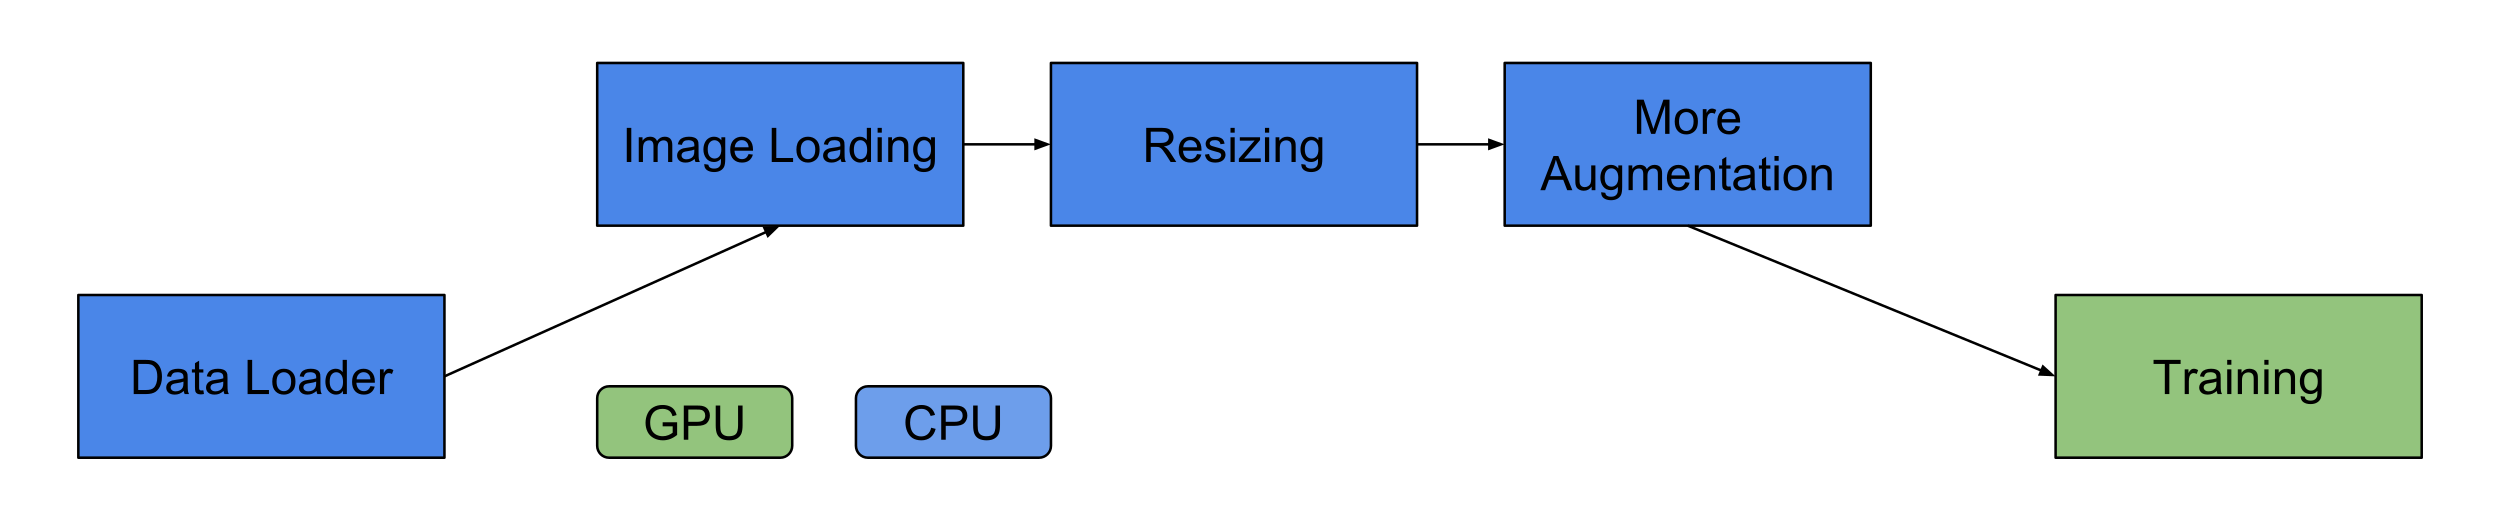
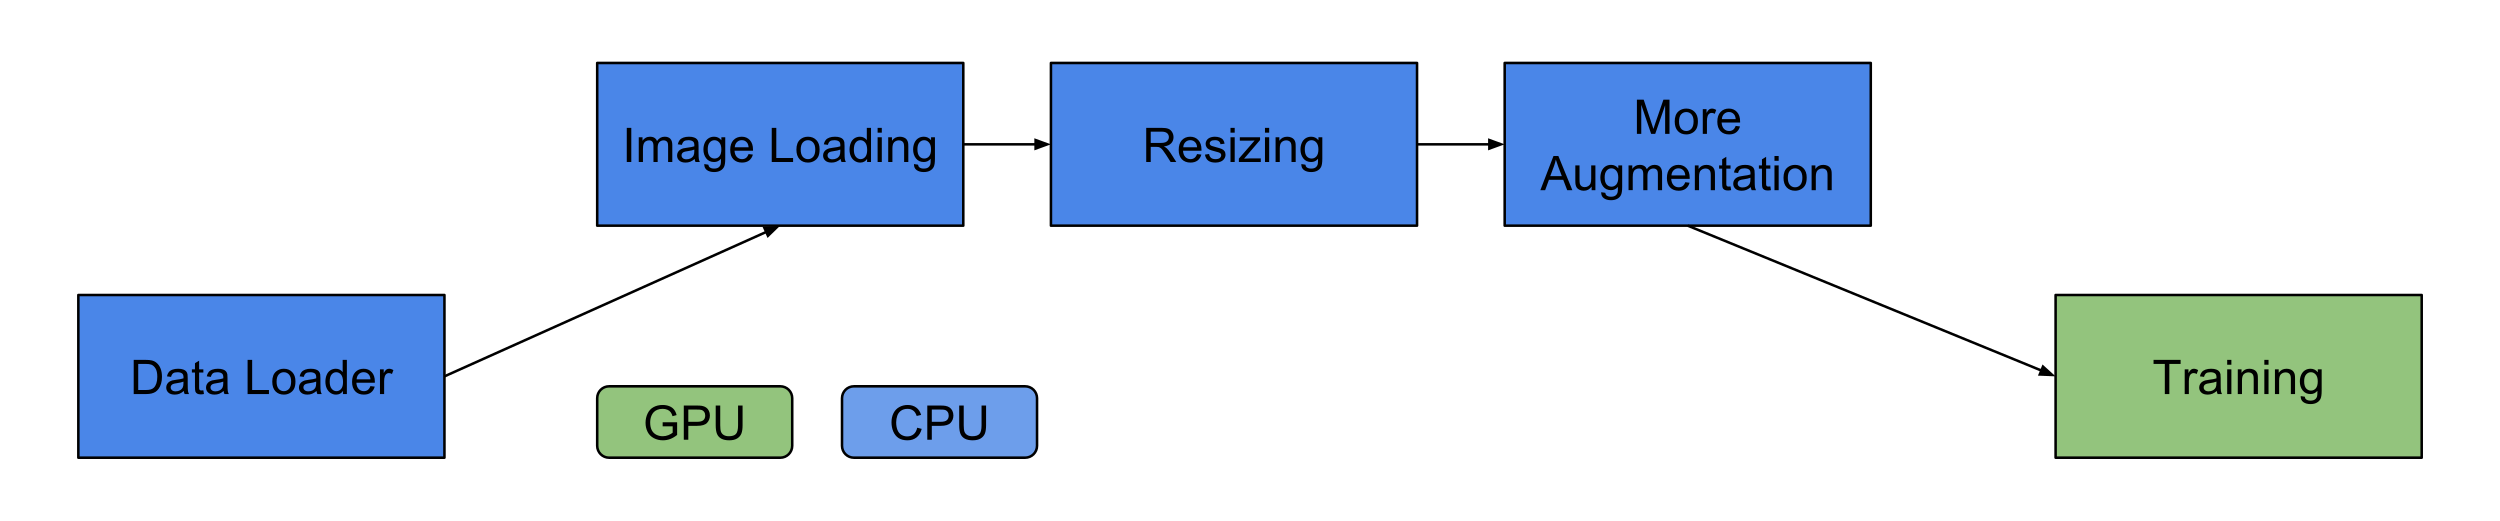
<svg xmlns="http://www.w3.org/2000/svg" version="1.1" viewBox="0.0 0.0 977.105 203.499" fill="none" stroke="none" stroke-linecap="square" stroke-miterlimit="10">
  <clipPath id="p.0">
    <path d="m0 0l977.105 0l0 203.499l-977.105 0l0 -203.499z" clip-rule="nonzero" />
  </clipPath>
  <g clip-path="url(#p.0)">
    <path fill="#000000" fill-opacity="0.0" d="m0 0l977.105 0l0 203.499l-977.105 0z" fill-rule="evenodd" />
    <path fill="#4a86e8" d="m30.619 115.298l143.087 0l0 63.591l-143.087 0z" fill-rule="evenodd" />
    <path stroke="#000000" stroke-width="1.0" stroke-linejoin="round" stroke-linecap="butt" d="m30.619 115.298l143.087 0l0 63.591l-143.087 0z" fill-rule="evenodd" />
    <path fill="#000000" d="m52.259 154.013l0 -13.359l4.609 0q1.547 0 2.375 0.203q1.141 0.25 1.953 0.953q1.062 0.891 1.578 2.281q0.531 1.391 0.531 3.172q0 1.516 -0.359 2.703q-0.359 1.172 -0.922 1.938q-0.547 0.766 -1.203 1.219q-0.656 0.438 -1.594 0.672q-0.938 0.219 -2.141 0.219l-4.828 0zm1.766 -1.578l2.859 0q1.312 0 2.062 -0.234q0.75 -0.25 1.203 -0.703q0.625 -0.625 0.969 -1.688q0.359 -1.062 0.359 -2.578q0 -2.094 -0.688 -3.219q-0.688 -1.125 -1.672 -1.5q-0.703 -0.281 -2.281 -0.281l-2.812 0l0 10.203zm17.817 0.391q-0.922 0.766 -1.766 1.094q-0.828 0.312 -1.797 0.312q-1.594 0 -2.453 -0.781q-0.859 -0.781 -0.859 -1.984q0 -0.719 0.328 -1.297q0.328 -0.594 0.844 -0.938q0.531 -0.359 1.188 -0.547q0.469 -0.125 1.453 -0.25q1.984 -0.234 2.922 -0.562q0.016 -0.344 0.016 -0.422q0 -1.0 -0.469 -1.422q-0.625 -0.547 -1.875 -0.547q-1.156 0 -1.703 0.406q-0.547 0.406 -0.812 1.422l-1.609 -0.219q0.219 -1.016 0.719 -1.641q0.5 -0.641 1.453 -0.984q0.953 -0.344 2.188 -0.344q1.25 0 2.016 0.297q0.781 0.281 1.141 0.734q0.375 0.438 0.516 1.109q0.078 0.422 0.078 1.516l0 2.188q0 2.281 0.109 2.891q0.109 0.594 0.406 1.156l-1.703 0q-0.266 -0.516 -0.328 -1.188zm-0.141 -3.672q-0.891 0.375 -2.672 0.625q-1.016 0.141 -1.438 0.328q-0.422 0.188 -0.656 0.531q-0.219 0.344 -0.219 0.781q0 0.656 0.5 1.094q0.5 0.438 1.453 0.438q0.938 0 1.672 -0.406q0.75 -0.422 1.094 -1.141q0.266 -0.562 0.266 -1.641l0 -0.609zm7.782 3.391l0.234 1.453q-0.688 0.141 -1.234 0.141q-0.891 0 -1.391 -0.281q-0.484 -0.281 -0.688 -0.734q-0.203 -0.469 -0.203 -1.938l0 -5.578l-1.203 0l0 -1.266l1.203 0l0 -2.391l1.625 -0.984l0 3.375l1.656 0l0 1.266l-1.656 0l0 5.672q0 0.688 0.078 0.891q0.094 0.203 0.281 0.328q0.203 0.109 0.578 0.109q0.266 0 0.719 -0.062zm7.918 0.281q-0.922 0.766 -1.766 1.094q-0.828 0.312 -1.797 0.312q-1.594 0 -2.453 -0.781q-0.859 -0.781 -0.859 -1.984q0 -0.719 0.328 -1.297q0.328 -0.594 0.844 -0.938q0.531 -0.359 1.188 -0.547q0.469 -0.125 1.453 -0.25q1.984 -0.234 2.922 -0.562q0.016 -0.344 0.016 -0.422q0 -1.0 -0.469 -1.422q-0.625 -0.547 -1.875 -0.547q-1.156 0 -1.703 0.406q-0.547 0.406 -0.812 1.422l-1.609 -0.219q0.219 -1.016 0.719 -1.641q0.5 -0.641 1.453 -0.984q0.953 -0.344 2.188 -0.344q1.25 0 2.016 0.297q0.781 0.281 1.141 0.734q0.375 0.438 0.516 1.109q0.078 0.422 0.078 1.516l0 2.188q0 2.281 0.109 2.891q0.109 0.594 0.406 1.156l-1.703 0q-0.266 -0.516 -0.328 -1.188zm-0.141 -3.672q-0.891 0.375 -2.672 0.625q-1.016 0.141 -1.438 0.328q-0.422 0.188 -0.656 0.531q-0.219 0.344 -0.219 0.781q0 0.656 0.5 1.094q0.5 0.438 1.453 0.438q0.938 0 1.672 -0.406q0.75 -0.422 1.094 -1.141q0.266 -0.562 0.266 -1.641l0 -0.609zm9.512 4.859l0 -13.359l1.781 0l0 11.781l6.562 0l0 1.578l-8.344 0zm9.641 -4.844q0 -2.688 1.484 -3.969q1.25 -1.078 3.047 -1.078q2.0 0 3.266 1.312q1.266 1.297 1.266 3.609q0 1.859 -0.562 2.938q-0.562 1.062 -1.641 1.656q-1.062 0.594 -2.328 0.594q-2.031 0 -3.281 -1.297q-1.25 -1.312 -1.25 -3.766zm1.688 0q0 1.859 0.797 2.797q0.812 0.922 2.047 0.922q1.219 0 2.031 -0.922q0.812 -0.938 0.812 -2.844q0 -1.797 -0.812 -2.719q-0.812 -0.922 -2.031 -0.922q-1.234 0 -2.047 0.922q-0.797 0.906 -0.797 2.766zm15.61 3.656q-0.922 0.766 -1.766 1.094q-0.828 0.312 -1.797 0.312q-1.594 0 -2.453 -0.781q-0.859 -0.781 -0.859 -1.984q0 -0.719 0.328 -1.297q0.328 -0.594 0.844 -0.938q0.531 -0.359 1.188 -0.547q0.469 -0.125 1.453 -0.25q1.984 -0.234 2.922 -0.562q0.016 -0.344 0.016 -0.422q0 -1.0 -0.469 -1.422q-0.625 -0.547 -1.875 -0.547q-1.156 0 -1.703 0.406q-0.547 0.406 -0.812 1.422l-1.609 -0.219q0.219 -1.016 0.719 -1.641q0.5 -0.641 1.453 -0.984q0.953 -0.344 2.188 -0.344q1.25 0 2.016 0.297q0.781 0.281 1.141 0.734q0.375 0.438 0.516 1.109q0.078 0.422 0.078 1.516l0 2.188q0 2.281 0.109 2.891q0.109 0.594 0.406 1.156l-1.703 0q-0.266 -0.516 -0.328 -1.188zm-0.141 -3.672q-0.891 0.375 -2.672 0.625q-1.016 0.141 -1.438 0.328q-0.422 0.188 -0.656 0.531q-0.219 0.344 -0.219 0.781q0 0.656 0.5 1.094q0.5 0.438 1.453 0.438q0.938 0 1.672 -0.406q0.75 -0.422 1.094 -1.141q0.266 -0.562 0.266 -1.641l0 -0.609zm10.469 4.859l0 -1.219q-0.906 1.438 -2.703 1.438q-1.156 0 -2.125 -0.641q-0.969 -0.641 -1.5 -1.781q-0.531 -1.141 -0.531 -2.625q0 -1.453 0.484 -2.625q0.484 -1.188 1.437 -1.812q0.969 -0.625 2.172 -0.625q0.875 0 1.547 0.375q0.688 0.359 1.109 0.953l0 -4.797l1.641 0l0 13.359l-1.531 0zm-5.172 -4.828q0 1.859 0.781 2.781q0.781 0.922 1.844 0.922q1.078 0 1.828 -0.875q0.75 -0.891 0.75 -2.688q0 -1.984 -0.766 -2.906q-0.766 -0.938 -1.891 -0.938q-1.078 0 -1.812 0.891q-0.734 0.891 -0.734 2.812zm15.907 1.719l1.688 0.203q-0.406 1.484 -1.484 2.312q-1.078 0.812 -2.766 0.812q-2.125 0 -3.375 -1.297q-1.234 -1.312 -1.234 -3.672q0 -2.453 1.25 -3.797q1.266 -1.344 3.266 -1.344q1.938 0 3.156 1.328q1.234 1.312 1.234 3.703q0 0.156 0 0.438l-7.219 0q0.094 1.594 0.906 2.453q0.812 0.844 2.016 0.844q0.906 0 1.547 -0.469q0.641 -0.484 1.016 -1.516zm-5.391 -2.656l5.406 0q-0.109 -1.219 -0.625 -1.828q-0.781 -0.953 -2.031 -0.953q-1.125 0 -1.906 0.766q-0.766 0.75 -0.844 2.016zm9.126 5.766l0 -9.672l1.469 0l0 1.469q0.562 -1.031 1.031 -1.359q0.484 -0.328 1.062 -0.328q0.828 0 1.688 0.531l-0.562 1.516q-0.609 -0.359 -1.203 -0.359q-0.547 0 -0.969 0.328q-0.422 0.328 -0.609 0.891q-0.281 0.875 -0.281 1.922l0 5.062l-1.625 0z" fill-rule="nonzero" />
    <path fill="#4a86e8" d="m233.409 24.61l143.087 0l0 63.591l-143.087 0z" fill-rule="evenodd" />
    <path stroke="#000000" stroke-width="1.0" stroke-linejoin="round" stroke-linecap="butt" d="m233.409 24.61l143.087 0l0 63.591l-143.087 0z" fill-rule="evenodd" />
    <path fill="#000000" d="m244.97 63.326l0 -13.359l1.766 0l0 13.359l-1.766 0zm4.683 0l0 -9.672l1.469 0l0 1.359q0.453 -0.719 1.203 -1.141q0.766 -0.438 1.719 -0.438q1.078 0 1.766 0.453q0.688 0.438 0.969 1.234q1.156 -1.688 2.984 -1.688q1.453 0 2.219 0.797q0.781 0.797 0.781 2.453l0 6.641l-1.641 0l0 -6.094q0 -0.984 -0.156 -1.406q-0.156 -0.438 -0.578 -0.703q-0.422 -0.266 -0.984 -0.266q-1.016 0 -1.688 0.688q-0.672 0.672 -0.672 2.156l0 5.625l-1.641 0l0 -6.281q0 -1.094 -0.406 -1.641q-0.406 -0.547 -1.312 -0.547q-0.688 0 -1.281 0.359q-0.594 0.359 -0.859 1.062q-0.25 0.703 -0.25 2.031l0 5.016l-1.641 0zm21.853 -1.188q-0.922 0.766 -1.766 1.094q-0.828 0.312 -1.797 0.312q-1.594 0 -2.453 -0.781q-0.859 -0.781 -0.859 -1.984q0 -0.719 0.328 -1.297q0.328 -0.594 0.844 -0.938q0.531 -0.359 1.188 -0.547q0.469 -0.125 1.453 -0.25q1.984 -0.234 2.922 -0.562q0.016 -0.344 0.016 -0.422q0 -1.0 -0.469 -1.422q-0.625 -0.547 -1.875 -0.547q-1.156 0 -1.703 0.406q-0.547 0.406 -0.812 1.422l-1.609 -0.219q0.219 -1.016 0.719 -1.641q0.5 -0.641 1.453 -0.984q0.953 -0.344 2.188 -0.344q1.25 0 2.016 0.297q0.781 0.281 1.141 0.734q0.375 0.438 0.516 1.109q0.078 0.422 0.078 1.516l0 2.188q0 2.281 0.109 2.891q0.109 0.594 0.406 1.156l-1.703 0q-0.266 -0.516 -0.328 -1.188zm-0.141 -3.672q-0.891 0.375 -2.672 0.625q-1.016 0.141 -1.438 0.328q-0.422 0.188 -0.656 0.531q-0.219 0.344 -0.219 0.781q0 0.656 0.5 1.094q0.5 0.438 1.453 0.438q0.938 0 1.672 -0.406q0.75 -0.422 1.094 -1.141q0.266 -0.562 0.266 -1.641l0 -0.609zm3.891 5.656l1.594 0.234q0.109 0.75 0.562 1.078q0.609 0.453 1.672 0.453q1.141 0 1.75 -0.453q0.625 -0.453 0.844 -1.266q0.125 -0.5 0.109 -2.109q-1.062 1.266 -2.672 1.266q-2.0 0 -3.094 -1.438q-1.094 -1.438 -1.094 -3.453q0 -1.391 0.5 -2.562q0.516 -1.172 1.453 -1.797q0.953 -0.641 2.25 -0.641q1.703 0 2.812 1.375l0 -1.156l1.516 0l0 8.359q0 2.266 -0.469 3.203q-0.453 0.938 -1.453 1.484q-0.984 0.547 -2.453 0.547q-1.719 0 -2.797 -0.781q-1.062 -0.766 -1.031 -2.344zm1.359 -5.812q0 1.906 0.75 2.781q0.766 0.875 1.906 0.875q1.125 0 1.891 -0.859q0.766 -0.875 0.766 -2.734q0 -1.781 -0.797 -2.672q-0.781 -0.906 -1.891 -0.906q-1.094 0 -1.859 0.891q-0.766 0.875 -0.766 2.625zm15.954 1.906l1.688 0.203q-0.406 1.484 -1.484 2.312q-1.078 0.812 -2.766 0.812q-2.125 0 -3.375 -1.297q-1.234 -1.312 -1.234 -3.672q0 -2.453 1.25 -3.797q1.266 -1.344 3.266 -1.344q1.938 0 3.156 1.328q1.234 1.312 1.234 3.703q0 0.156 0 0.438l-7.219 0q0.094 1.594 0.906 2.453q0.812 0.844 2.016 0.844q0.906 0 1.547 -0.469q0.641 -0.484 1.016 -1.516zm-5.391 -2.656l5.406 0q-0.109 -1.219 -0.625 -1.828q-0.781 -0.953 -2.031 -0.953q-1.125 0 -1.906 0.766q-0.766 0.75 -0.844 2.016zm14.45 5.766l0 -13.359l1.781 0l0 11.781l6.562 0l0 1.578l-8.344 0zm9.641 -4.844q0 -2.688 1.484 -3.969q1.25 -1.078 3.047 -1.078q2.0 0 3.266 1.312q1.266 1.297 1.266 3.609q0 1.859 -0.562 2.938q-0.562 1.062 -1.641 1.656q-1.062 0.594 -2.328 0.594q-2.031 0 -3.281 -1.297q-1.25 -1.312 -1.25 -3.766zm1.688 0q0 1.859 0.797 2.797q0.812 0.922 2.047 0.922q1.219 0 2.031 -0.922q0.812 -0.938 0.812 -2.844q0 -1.797 -0.812 -2.719q-0.812 -0.922 -2.031 -0.922q-1.234 0 -2.047 0.922q-0.797 0.906 -0.797 2.766zm15.61 3.656q-0.922 0.766 -1.766 1.094q-0.828 0.312 -1.797 0.312q-1.594 0 -2.453 -0.781q-0.859 -0.781 -0.859 -1.984q0 -0.719 0.328 -1.297q0.328 -0.594 0.844 -0.938q0.531 -0.359 1.188 -0.547q0.469 -0.125 1.453 -0.25q1.984 -0.234 2.922 -0.562q0.016 -0.344 0.016 -0.422q0 -1.0 -0.469 -1.422q-0.625 -0.547 -1.875 -0.547q-1.156 0 -1.703 0.406q-0.547 0.406 -0.812 1.422l-1.609 -0.219q0.219 -1.016 0.719 -1.641q0.5 -0.641 1.453 -0.984q0.953 -0.344 2.188 -0.344q1.25 0 2.016 0.297q0.781 0.281 1.141 0.734q0.375 0.438 0.516 1.109q0.078 0.422 0.078 1.516l0 2.188q0 2.281 0.109 2.891q0.109 0.594 0.406 1.156l-1.703 0q-0.266 -0.516 -0.328 -1.188zm-0.141 -3.672q-0.891 0.375 -2.672 0.625q-1.016 0.141 -1.438 0.328q-0.422 0.188 -0.656 0.531q-0.219 0.344 -0.219 0.781q0 0.656 0.5 1.094q0.5 0.438 1.453 0.438q0.938 0 1.672 -0.406q0.75 -0.422 1.094 -1.141q0.266 -0.562 0.266 -1.641l0 -0.609zm10.469 4.859l0 -1.219q-0.906 1.438 -2.703 1.438q-1.156 0 -2.125 -0.641q-0.969 -0.641 -1.5 -1.781q-0.531 -1.141 -0.531 -2.625q0 -1.453 0.484 -2.625q0.484 -1.188 1.438 -1.812q0.969 -0.625 2.172 -0.625q0.875 0 1.547 0.375q0.688 0.359 1.109 0.953l0 -4.797l1.641 0l0 13.359l-1.531 0zm-5.172 -4.828q0 1.859 0.781 2.781q0.781 0.922 1.844 0.922q1.078 0 1.828 -0.875q0.75 -0.891 0.75 -2.688q0 -1.984 -0.766 -2.906q-0.766 -0.938 -1.891 -0.938q-1.078 0 -1.812 0.891q-0.734 0.891 -0.734 2.812zm9.282 -6.641l0 -1.891l1.641 0l0 1.891l-1.641 0zm0 11.469l0 -9.672l1.641 0l0 9.672l-1.641 0zm4.145 0l0 -9.672l1.469 0l0 1.375q1.062 -1.594 3.078 -1.594q0.875 0 1.609 0.312q0.734 0.312 1.094 0.828q0.375 0.5 0.516 1.203q0.094 0.453 0.094 1.594l0 5.953l-1.641 0l0 -5.891q0 -1.0 -0.203 -1.484q-0.188 -0.5 -0.672 -0.797q-0.484 -0.297 -1.141 -0.297q-1.047 0 -1.812 0.672q-0.75 0.656 -0.75 2.516l0 5.281l-1.641 0zm10.063 0.797l1.594 0.234q0.109 0.75 0.562 1.078q0.609 0.453 1.672 0.453q1.141 0 1.75 -0.453q0.625 -0.453 0.844 -1.266q0.125 -0.5 0.109 -2.109q-1.062 1.266 -2.672 1.266q-2.0 0 -3.094 -1.438q-1.094 -1.438 -1.094 -3.453q0 -1.391 0.5 -2.562q0.516 -1.172 1.453 -1.797q0.953 -0.641 2.25 -0.641q1.703 0 2.812 1.375l0 -1.156l1.516 0l0 8.359q0 2.266 -0.469 3.203q-0.453 0.938 -1.453 1.484q-0.984 0.547 -2.453 0.547q-1.719 0 -2.797 -0.781q-1.062 -0.766 -1.031 -2.344zm1.359 -5.812q0 1.906 0.75 2.781q0.766 0.875 1.906 0.875q1.125 0 1.891 -0.859q0.766 -0.875 0.766 -2.734q0 -1.781 -0.797 -2.672q-0.781 -0.906 -1.891 -0.906q-1.094 0 -1.859 0.891q-0.766 0.875 -0.766 2.625z" fill-rule="nonzero" />
    <path fill="#4a86e8" d="m410.751 24.61l143.087 0l0 63.591l-143.087 0z" fill-rule="evenodd" />
    <path stroke="#000000" stroke-width="1.0" stroke-linejoin="round" stroke-linecap="butt" d="m410.751 24.61l143.087 0l0 63.591l-143.087 0z" fill-rule="evenodd" />
    <path fill="#000000" d="m447.99 63.326l0 -13.359l5.922 0q1.781 0 2.703 0.359q0.938 0.359 1.484 1.281q0.562 0.906 0.562 2.016q0 1.406 -0.922 2.391q-0.922 0.969 -2.844 1.234q0.703 0.344 1.078 0.672q0.766 0.703 1.453 1.766l2.328 3.641l-2.219 0l-1.766 -2.781q-0.781 -1.203 -1.281 -1.828q-0.5 -0.641 -0.906 -0.891q-0.391 -0.266 -0.797 -0.359q-0.297 -0.078 -0.984 -0.078l-2.047 0l0 5.938l-1.766 0zm1.766 -7.453l3.797 0q1.219 0 1.891 -0.25q0.688 -0.266 1.047 -0.812q0.359 -0.547 0.359 -1.188q0 -0.953 -0.688 -1.562q-0.688 -0.609 -2.188 -0.609l-4.219 0l0 4.422zm18.098 4.344l1.688 0.203q-0.406 1.484 -1.484 2.312q-1.078 0.812 -2.766 0.812q-2.125 0 -3.375 -1.297q-1.234 -1.312 -1.234 -3.672q0 -2.453 1.25 -3.797q1.266 -1.344 3.266 -1.344q1.938 0 3.156 1.328q1.234 1.312 1.234 3.703q0 0.156 0 0.438l-7.219 0q0.094 1.594 0.906 2.453q0.812 0.844 2.016 0.844q0.906 0 1.547 -0.469q0.641 -0.484 1.016 -1.516zm-5.391 -2.656l5.406 0q-0.109 -1.219 -0.625 -1.828q-0.781 -0.953 -2.031 -0.953q-1.125 0 -1.906 0.766q-0.766 0.75 -0.844 2.016zm8.485 2.875l1.625 -0.25q0.125 0.969 0.75 1.5q0.625 0.516 1.75 0.516q1.125 0 1.672 -0.453q0.547 -0.469 0.547 -1.094q0 -0.547 -0.484 -0.875q-0.328 -0.219 -1.672 -0.547q-1.812 -0.469 -2.516 -0.797q-0.688 -0.328 -1.047 -0.906q-0.359 -0.594 -0.359 -1.312q0 -0.641 0.297 -1.188q0.297 -0.562 0.812 -0.922q0.375 -0.281 1.031 -0.469q0.672 -0.203 1.422 -0.203q1.141 0 2.0 0.328q0.859 0.328 1.266 0.891q0.422 0.562 0.578 1.5l-1.609 0.219q-0.109 -0.75 -0.641 -1.172q-0.516 -0.422 -1.469 -0.422q-1.141 0 -1.625 0.375q-0.469 0.375 -0.469 0.875q0 0.312 0.188 0.578q0.203 0.266 0.641 0.438q0.234 0.094 1.438 0.422q1.75 0.453 2.438 0.75q0.688 0.297 1.078 0.859q0.391 0.562 0.391 1.406q0 0.828 -0.484 1.547q-0.469 0.719 -1.375 1.125q-0.906 0.391 -2.047 0.391q-1.875 0 -2.875 -0.781q-0.984 -0.781 -1.25 -2.328zm9.984 -8.578l0 -1.891l1.641 0l0 1.891l-1.641 0zm0 11.469l0 -9.672l1.641 0l0 9.672l-1.641 0zm3.27 0l0 -1.328l6.156 -7.078q-1.047 0.062 -1.844 0.062l-3.938 0l0 -1.328l7.906 0l0 1.078l-5.25 6.141l-1.0 1.125q1.094 -0.078 2.062 -0.078l4.469 0l0 1.406l-8.562 0zm10.203 -11.469l0 -1.891l1.641 0l0 1.891l-1.641 0zm0 11.469l0 -9.672l1.641 0l0 9.672l-1.641 0zm4.145 0l0 -9.672l1.469 0l0 1.375q1.062 -1.594 3.078 -1.594q0.875 0 1.609 0.312q0.734 0.312 1.094 0.828q0.375 0.5 0.516 1.203q0.094 0.453 0.094 1.594l0 5.953l-1.641 0l0 -5.891q0 -1.0 -0.203 -1.484q-0.188 -0.5 -0.672 -0.797q-0.484 -0.297 -1.141 -0.297q-1.047 0 -1.812 0.672q-0.75 0.656 -0.75 2.516l0 5.281l-1.641 0zm10.063 0.797l1.594 0.234q0.109 0.75 0.562 1.078q0.609 0.453 1.672 0.453q1.141 0 1.75 -0.453q0.625 -0.453 0.844 -1.266q0.125 -0.5 0.109 -2.109q-1.062 1.266 -2.672 1.266q-2 0 -3.094 -1.438q-1.094 -1.438 -1.094 -3.453q0 -1.391 0.5 -2.562q0.516 -1.172 1.453 -1.797q0.953 -0.641 2.25 -0.641q1.703 0 2.812 1.375l0 -1.156l1.516 0l0 8.359q0 2.266 -0.469 3.203q-0.453 0.938 -1.453 1.484q-0.984 0.547 -2.453 0.547q-1.719 0 -2.797 -0.781q-1.062 -0.766 -1.031 -2.344zm1.359 -5.812q0 1.906 0.75 2.781q0.766 0.875 1.906 0.875q1.125 0 1.891 -0.859q0.766 -0.875 0.766 -2.734q0 -1.781 -0.797 -2.672q-0.781 -0.906 -1.891 -0.906q-1.094 0 -1.859 0.891q-0.766 0.875 -0.766 2.625z" fill-rule="nonzero" />
    <path fill="#4a86e8" d="m588.092 24.61l143.087 0l0 63.591l-143.087 0z" fill-rule="evenodd" />
    <path stroke="#000000" stroke-width="1.0" stroke-linejoin="round" stroke-linecap="butt" d="m588.092 24.61l143.087 0l0 63.591l-143.087 0z" fill-rule="evenodd" />
    <path fill="#000000" d="m639.773 52.326l0 -13.359l2.656 0l3.156 9.453q0.438 1.328 0.641 1.984q0.234 -0.734 0.703 -2.141l3.203 -9.297l2.375 0l0 13.359l-1.703 0l0 -11.172l-3.875 11.172l-1.594 0l-3.859 -11.375l0 11.375l-1.703 0zm14.775 -4.844q0 -2.688 1.484 -3.969q1.25 -1.078 3.047 -1.078q2.0 0 3.266 1.312q1.266 1.297 1.266 3.609q0 1.859 -0.562 2.938q-0.562 1.062 -1.641 1.656q-1.062 0.594 -2.328 0.594q-2.031 0 -3.281 -1.297q-1.25 -1.312 -1.25 -3.766zm1.688 0q0 1.859 0.797 2.797q0.812 0.922 2.047 0.922q1.219 0 2.031 -0.922q0.812 -0.938 0.812 -2.844q0 -1.797 -0.812 -2.719q-0.812 -0.922 -2.031 -0.922q-1.234 0 -2.047 0.922q-0.797 0.906 -0.797 2.766zm9.282 4.844l0 -9.672l1.469 0l0 1.469q0.562 -1.031 1.031 -1.359q0.484 -0.328 1.062 -0.328q0.828 0 1.688 0.531l-0.562 1.516q-0.609 -0.359 -1.203 -0.359q-0.547 0 -0.969 0.328q-0.422 0.328 -0.609 0.891q-0.281 0.875 -0.281 1.922l0 5.062l-1.625 0zm12.853 -3.109l1.688 0.203q-0.406 1.484 -1.484 2.312q-1.078 0.812 -2.766 0.812q-2.125 0 -3.375 -1.297q-1.234 -1.312 -1.234 -3.672q0 -2.453 1.25 -3.797q1.266 -1.344 3.266 -1.344q1.938 0 3.156 1.328q1.234 1.312 1.234 3.703q0 0.156 0 0.438l-7.219 0q0.094 1.594 0.906 2.453q0.812 0.844 2.016 0.844q0.906 0 1.547 -0.469q0.641 -0.484 1.016 -1.516zm-5.391 -2.656l5.406 0q-0.109 -1.219 -0.625 -1.828q-0.781 -0.953 -2.031 -0.953q-1.125 0 -1.906 0.766q-0.766 0.75 -0.844 2.016z" fill-rule="nonzero" />
    <path fill="#000000" d="m602.041 74.326l5.125 -13.359l1.906 0l5.469 13.359l-2.016 0l-1.547 -4.047l-5.594 0l-1.469 4.047l-1.875 0zm3.859 -5.484l4.531 0l-1.406 -3.703q-0.625 -1.687 -0.938 -2.766q-0.266 1.281 -0.719 2.547l-1.469 3.922zm16.178 5.484l0 -1.422q-1.125 1.641 -3.062 1.641q-0.859 0 -1.609 -0.328q-0.734 -0.328 -1.094 -0.828q-0.359 -0.5 -0.5 -1.219q-0.109 -0.469 -0.109 -1.531l0 -5.984l1.641 0l0 5.359q0 1.281 0.109 1.734q0.156 0.641 0.656 1.016q0.5 0.375 1.234 0.375q0.734 0 1.375 -0.375q0.656 -0.391 0.922 -1.031q0.266 -0.656 0.266 -1.891l0 -5.188l1.641 0l0 9.672l-1.469 0zm3.735 0.797l1.594 0.234q0.109 0.75 0.562 1.078q0.609 0.453 1.672 0.453q1.141 0 1.75 -0.453q0.625 -0.453 0.844 -1.266q0.125 -0.5 0.109 -2.109q-1.062 1.266 -2.672 1.266q-2.0 0 -3.094 -1.438q-1.094 -1.438 -1.094 -3.453q0 -1.391 0.5 -2.562q0.516 -1.172 1.453 -1.797q0.953 -0.641 2.25 -0.641q1.703 0 2.812 1.375l0 -1.156l1.516 0l0 8.359q0 2.266 -0.469 3.203q-0.453 0.938 -1.453 1.484q-0.984 0.547 -2.453 0.547q-1.719 0 -2.797 -0.781q-1.062 -0.766 -1.031 -2.344zm1.359 -5.812q0 1.906 0.75 2.781q0.766 0.875 1.906 0.875q1.125 0 1.891 -0.859q0.766 -0.875 0.766 -2.734q0 -1.781 -0.797 -2.672q-0.781 -0.906 -1.891 -0.906q-1.094 0 -1.859 0.891q-0.766 0.875 -0.766 2.625zm9.329 5.016l0 -9.672l1.469 0l0 1.359q0.453 -0.719 1.203 -1.141q0.766 -0.438 1.719 -0.438q1.078 0 1.766 0.453q0.688 0.438 0.969 1.234q1.156 -1.688 2.984 -1.688q1.453 0 2.219 0.797q0.781 0.797 0.781 2.453l0 6.641l-1.641 0l0 -6.094q0 -0.984 -0.156 -1.406q-0.156 -0.438 -0.578 -0.703q-0.422 -0.266 -0.984 -0.266q-1.016 0 -1.688 0.688q-0.672 0.672 -0.672 2.156l0 5.625l-1.641 0l0 -6.281q0 -1.094 -0.406 -1.641q-0.406 -0.547 -1.312 -0.547q-0.688 0 -1.281 0.359q-0.594 0.359 -0.859 1.062q-0.25 0.703 -0.25 2.031l0 5.016l-1.641 0zm22.166 -3.109l1.688 0.203q-0.406 1.484 -1.484 2.312q-1.078 0.812 -2.766 0.812q-2.125 0 -3.375 -1.297q-1.234 -1.312 -1.234 -3.672q0 -2.453 1.25 -3.797q1.266 -1.344 3.266 -1.344q1.938 0 3.156 1.328q1.234 1.312 1.234 3.703q0 0.156 0 0.438l-7.219 0q0.094 1.594 0.906 2.453q0.812 0.844 2.016 0.844q0.906 0 1.547 -0.469q0.641 -0.484 1.016 -1.516zm-5.391 -2.656l5.406 0q-0.109 -1.219 -0.625 -1.828q-0.781 -0.953 -2.031 -0.953q-1.125 0 -1.906 0.766q-0.766 0.75 -0.844 2.016zm9.141 5.766l0 -9.672l1.469 0l0 1.375q1.062 -1.594 3.078 -1.594q0.875 0 1.609 0.312q0.734 0.312 1.094 0.828q0.375 0.5 0.516 1.203q0.094 0.453 0.094 1.594l0 5.953l-1.641 0l0 -5.891q0 -1.0 -0.203 -1.484q-0.188 -0.5 -0.672 -0.797q-0.484 -0.297 -1.141 -0.297q-1.047 0 -1.812 0.672q-0.75 0.656 -0.75 2.516l0 5.281l-1.641 0zm13.954 -1.469l0.234 1.453q-0.688 0.141 -1.234 0.141q-0.891 0 -1.391 -0.281q-0.484 -0.281 -0.688 -0.734q-0.203 -0.469 -0.203 -1.938l0 -5.578l-1.203 0l0 -1.266l1.203 0l0 -2.391l1.625 -0.984l0 3.375l1.656 0l0 1.266l-1.656 0l0 5.672q0 0.688 0.078 0.891q0.094 0.203 0.281 0.328q0.203 0.109 0.578 0.109q0.266 0 0.719 -0.062zm7.918 0.281q-0.922 0.766 -1.766 1.094q-0.828 0.312 -1.797 0.312q-1.594 0 -2.453 -0.781q-0.859 -0.781 -0.859 -1.984q0 -0.719 0.328 -1.297q0.328 -0.594 0.844 -0.938q0.531 -0.359 1.188 -0.547q0.469 -0.125 1.453 -0.25q1.984 -0.234 2.922 -0.562q0.016 -0.344 0.016 -0.422q0 -1.0 -0.469 -1.422q-0.625 -0.547 -1.875 -0.547q-1.156 0 -1.703 0.406q-0.547 0.406 -0.812 1.422l-1.609 -0.219q0.219 -1.016 0.719 -1.641q0.5 -0.641 1.453 -0.984q0.953 -0.344 2.188 -0.344q1.25 0 2.016 0.297q0.781 0.281 1.141 0.734q0.375 0.438 0.516 1.109q0.078 0.422 0.078 1.516l0 2.188q0 2.281 0.109 2.891q0.109 0.594 0.406 1.156l-1.703 0q-0.266 -0.516 -0.328 -1.188zm-0.141 -3.672q-0.891 0.375 -2.672 0.625q-1.016 0.141 -1.438 0.328q-0.422 0.188 -0.656 0.531q-0.219 0.344 -0.219 0.781q0 0.656 0.5 1.094q0.5 0.438 1.453 0.438q0.938 0 1.672 -0.406q0.75 -0.422 1.094 -1.141q0.266 -0.562 0.266 -1.641l0 -0.609zm7.782 3.391l0.234 1.453q-0.688 0.141 -1.234 0.141q-0.891 0 -1.391 -0.281q-0.484 -0.281 -0.688 -0.734q-0.203 -0.469 -0.203 -1.938l0 -5.578l-1.203 0l0 -1.266l1.203 0l0 -2.391l1.625 -0.984l0 3.375l1.656 0l0 1.266l-1.656 0l0 5.672q0 0.688 0.078 0.891q0.094 0.203 0.281 0.328q0.203 0.109 0.578 0.109q0.266 0 0.719 -0.062zm1.605 -10l0 -1.891l1.641 0l0 1.891l-1.641 0zm0 11.469l0 -9.672l1.641 0l0 9.672l-1.641 0zm3.535 -4.844q0 -2.688 1.484 -3.969q1.25 -1.078 3.047 -1.078q2.0 0 3.266 1.312q1.266 1.297 1.266 3.609q0 1.859 -0.562 2.938q-0.562 1.062 -1.641 1.656q-1.062 0.594 -2.328 0.594q-2.031 0 -3.281 -1.297q-1.25 -1.312 -1.25 -3.766zm1.688 0q0 1.859 0.797 2.797q0.812 0.922 2.047 0.922q1.219 0 2.031 -0.922q0.812 -0.938 0.812 -2.844q0 -1.797 -0.812 -2.719q-0.812 -0.922 -2.031 -0.922q-1.234 0 -2.047 0.922q-0.797 0.906 -0.797 2.766zm9.298 4.844l0 -9.672l1.469 0l0 1.375q1.062 -1.594 3.078 -1.594q0.875 0 1.609 0.312q0.734 0.312 1.094 0.828q0.375 0.5 0.516 1.203q0.094 0.453 0.094 1.594l0 5.953l-1.641 0l0 -5.891q0 -1.0 -0.203 -1.484q-0.188 -0.5 -0.672 -0.797q-0.484 -0.297 -1.141 -0.297q-1.047 0 -1.812 0.672q-0.75 0.656 -0.75 2.516l0 5.281l-1.641 0z" fill-rule="nonzero" />
    <path fill="#93c47d" d="m803.415 115.298l143.087 0l0 63.591l-143.087 0z" fill-rule="evenodd" />
    <path stroke="#000000" stroke-width="1.0" stroke-linejoin="round" stroke-linecap="butt" d="m803.415 115.298l143.087 0l0 63.591l-143.087 0z" fill-rule="evenodd" />
    <path fill="#000000" d="m846.101 154.013l0 -11.781l-4.406 0l0 -1.578l10.578 0l0 1.578l-4.406 0l0 11.781l-1.766 0zm7.771 0l0 -9.672l1.469 0l0 1.469q0.562 -1.031 1.031 -1.359q0.484 -0.328 1.062 -0.328q0.828 0 1.688 0.531l-0.562 1.516q-0.609 -0.359 -1.203 -0.359q-0.547 0 -0.969 0.328q-0.422 0.328 -0.609 0.891q-0.281 0.875 -0.281 1.922l0 5.062l-1.625 0zm12.541 -1.188q-0.922 0.766 -1.766 1.094q-0.828 0.312 -1.797 0.312q-1.594 0 -2.453 -0.781q-0.859 -0.781 -0.859 -1.984q0 -0.719 0.328 -1.297q0.328 -0.594 0.844 -0.938q0.531 -0.359 1.188 -0.547q0.469 -0.125 1.453 -0.25q1.984 -0.234 2.922 -0.562q0.016 -0.344 0.016 -0.422q0 -1.0 -0.469 -1.422q-0.625 -0.547 -1.875 -0.547q-1.156 0 -1.703 0.406q-0.547 0.406 -0.812 1.422l-1.609 -0.219q0.219 -1.016 0.719 -1.641q0.5 -0.641 1.453 -0.984q0.953 -0.344 2.188 -0.344q1.25 0 2.016 0.297q0.781 0.281 1.141 0.734q0.375 0.438 0.516 1.109q0.078 0.422 0.078 1.516l0 2.188q0 2.281 0.109 2.891q0.109 0.594 0.406 1.156l-1.703 0q-0.266 -0.516 -0.328 -1.188zm-0.141 -3.672q-0.891 0.375 -2.672 0.625q-1.016 0.141 -1.438 0.328q-0.422 0.188 -0.656 0.531q-0.219 0.344 -0.219 0.781q0 0.656 0.5 1.094q0.5 0.438 1.453 0.438q0.938 0 1.672 -0.406q0.75 -0.422 1.094 -1.141q0.266 -0.562 0.266 -1.641l0 -0.609zm4.204 -6.609l0 -1.891l1.641 0l0 1.891l-1.641 0zm0 11.469l0 -9.672l1.641 0l0 9.672l-1.641 0zm4.145 0l0 -9.672l1.469 0l0 1.375q1.062 -1.594 3.078 -1.594q0.875 0 1.609 0.312q0.734 0.312 1.094 0.828q0.375 0.5 0.516 1.203q0.094 0.453 0.094 1.594l0 5.953l-1.641 0l0 -5.891q0 -1.0 -0.203 -1.484q-0.188 -0.5 -0.672 -0.797q-0.484 -0.297 -1.141 -0.297q-1.047 0 -1.812 0.672q-0.75 0.656 -0.75 2.516l0 5.281l-1.641 0zm10.376 -11.469l0 -1.891l1.641 0l0 1.891l-1.641 0zm0 11.469l0 -9.672l1.641 0l0 9.672l-1.641 0zm4.145 0l0 -9.672l1.469 0l0 1.375q1.062 -1.594 3.078 -1.594q0.875 0 1.609 0.312q0.734 0.312 1.094 0.828q0.375 0.5 0.516 1.203q0.094 0.453 0.094 1.594l0 5.953l-1.641 0l0 -5.891q0 -1.0 -0.203 -1.484q-0.188 -0.5 -0.672 -0.797q-0.484 -0.297 -1.141 -0.297q-1.047 0 -1.812 0.672q-0.75 0.656 -0.75 2.516l0 5.281l-1.641 0zm10.063 0.797l1.594 0.234q0.109 0.75 0.562 1.078q0.609 0.453 1.672 0.453q1.141 0 1.75 -0.453q0.625 -0.453 0.844 -1.266q0.125 -0.5 0.109 -2.109q-1.062 1.266 -2.672 1.266q-2.0 0 -3.094 -1.438q-1.094 -1.438 -1.094 -3.453q0 -1.391 0.5 -2.562q0.516 -1.172 1.453 -1.797q0.953 -0.641 2.25 -0.641q1.703 0 2.812 1.375l0 -1.156l1.516 0l0 8.359q0 2.266 -0.469 3.203q-0.453 0.938 -1.453 1.484q-0.984 0.547 -2.453 0.547q-1.719 0 -2.797 -0.781q-1.062 -0.766 -1.031 -2.344zm1.359 -5.812q0 1.906 0.75 2.781q0.766 0.875 1.906 0.875q1.125 0 1.891 -0.859q0.766 -0.875 0.766 -2.734q0 -1.781 -0.797 -2.672q-0.781 -0.906 -1.891 -0.906q-1.094 0 -1.859 0.891q-0.766 0.875 -0.766 2.625z" fill-rule="nonzero" />
    <path fill="#000000" fill-opacity="0.0" d="m173.706 147.093l131.244 -58.898" fill-rule="evenodd" />
    <path stroke="#000000" stroke-width="1.0" stroke-linejoin="round" stroke-linecap="butt" d="m173.706 147.093l125.77 -56.441" fill-rule="evenodd" />
    <path fill="#000000" stroke="#000000" stroke-width="1.0" stroke-linecap="butt" d="m300.152 92.159l3.464 -3.365l-4.817 0.351z" fill-rule="evenodd" />
    <path fill="#000000" fill-opacity="0.0" d="m376.496 56.406l34.268 0" fill-rule="evenodd" />
    <path stroke="#000000" stroke-width="1.0" stroke-linejoin="round" stroke-linecap="butt" d="m376.496 56.406l28.268 0" fill-rule="evenodd" />
    <path fill="#000000" stroke="#000000" stroke-width="1.0" stroke-linecap="butt" d="m404.764 58.057l4.538 -1.652l-4.538 -1.652z" fill-rule="evenodd" />
    <path fill="#000000" fill-opacity="0.0" d="m553.837 56.406l34.268 0" fill-rule="evenodd" />
    <path stroke="#000000" stroke-width="1.0" stroke-linejoin="round" stroke-linecap="butt" d="m553.837 56.406l28.268 0" fill-rule="evenodd" />
    <path fill="#000000" stroke="#000000" stroke-width="1.0" stroke-linecap="butt" d="m582.105 58.057l4.538 -1.652l-4.538 -1.652z" fill-rule="evenodd" />
    <path fill="#000000" fill-opacity="0.0" d="m659.635 88.201l143.779 58.898" fill-rule="evenodd" />
    <path stroke="#000000" stroke-width="1.0" stroke-linejoin="round" stroke-linecap="butt" d="m659.635 88.201l138.227 56.623" fill-rule="evenodd" />
    <path fill="#000000" stroke="#000000" stroke-width="1.0" stroke-linecap="butt" d="m797.236 146.352l4.826 0.192l-3.573 -3.249z" fill-rule="evenodd" />
    <path fill="#93c47d" d="m233.409 155.635l0 0c0 -2.569 2.082 -4.651 4.651 -4.651l66.918 0c1.234 0 2.417 0.49 3.289 1.362c0.872 0.872 1.362 2.055 1.362 3.289l0 18.603c0 2.569 -2.082 4.651 -4.651 4.651l-66.918 0c-2.569 0 -4.651 -2.082 -4.651 -4.651z" fill-rule="evenodd" />
    <path stroke="#000000" stroke-width="1.0" stroke-linejoin="round" stroke-linecap="butt" d="m233.409 155.635l0 0c0 -2.569 2.082 -4.651 4.651 -4.651l66.918 0c1.234 0 2.417 0.49 3.289 1.362c0.872 0.872 1.362 2.055 1.362 3.289l0 18.603c0 2.569 -2.082 4.651 -4.651 4.651l-66.918 0c-2.569 0 -4.651 -2.082 -4.651 -4.651z" fill-rule="evenodd" />
    <path fill="#000000" d="m258.993 166.623l0 -1.578l5.656 0l0 4.953q-1.297 1.047 -2.688 1.578q-1.375 0.516 -2.844 0.516q-1.969 0 -3.578 -0.844q-1.609 -0.844 -2.422 -2.438q-0.812 -1.594 -0.812 -3.562q0 -1.953 0.812 -3.641q0.812 -1.688 2.344 -2.5q1.531 -0.828 3.516 -0.828q1.453 0 2.625 0.469q1.172 0.469 1.828 1.312q0.672 0.828 1.016 2.172l-1.594 0.438q-0.297 -1.016 -0.75 -1.594q-0.438 -0.594 -1.266 -0.938q-0.828 -0.344 -1.844 -0.344q-1.203 0 -2.094 0.375q-0.891 0.359 -1.438 0.969q-0.531 0.594 -0.828 1.312q-0.516 1.234 -0.516 2.688q0 1.781 0.609 2.984q0.625 1.203 1.797 1.797q1.172 0.578 2.5 0.578q1.141 0 2.234 -0.438q1.094 -0.453 1.656 -0.953l0 -2.484l-3.922 0zm8.261 5.234l0 -13.359l5.047 0q1.328 0 2.031 0.125q0.969 0.172 1.641 0.641q0.672 0.453 1.078 1.281q0.406 0.828 0.406 1.828q0 1.703 -1.094 2.891q-1.078 1.172 -3.922 1.172l-3.422 0l0 5.422l-1.766 0zm1.766 -7.0l3.453 0q1.719 0 2.438 -0.641q0.719 -0.641 0.719 -1.797q0 -0.844 -0.422 -1.438q-0.422 -0.594 -1.125 -0.781q-0.438 -0.125 -1.641 -0.125l-3.422 0l0 4.781zm19.444 -6.359l1.766 0l0 7.719q0 2.016 -0.453 3.203q-0.453 1.188 -1.641 1.938q-1.188 0.734 -3.125 0.734q-1.875 0 -3.078 -0.641q-1.188 -0.656 -1.703 -1.875q-0.5 -1.234 -0.5 -3.359l0 -7.719l1.766 0l0 7.719q0 1.734 0.312 2.562q0.328 0.812 1.109 1.266q0.797 0.453 1.938 0.453q1.953 0 2.781 -0.891q0.828 -0.891 0.828 -3.391l0 -7.719z" fill-rule="nonzero" />
-     <path fill="#6d9eeb" d="m334.543 155.635l0 0c0 -2.569 2.082 -4.651 4.651 -4.651l66.918 0c1.234 0 2.417 0.49 3.289 1.362c0.872 0.872 1.362 2.055 1.362 3.289l0 18.603c0 2.569 -2.082 4.651 -4.651 4.651l-66.918 0c-2.569 0 -4.651 -2.082 -4.651 -4.651z" fill-rule="evenodd" />
-     <path stroke="#000000" stroke-width="1.0" stroke-linejoin="round" stroke-linecap="butt" d="m334.543 155.635l0 0c0 -2.569 2.082 -4.651 4.651 -4.651l66.918 0c1.234 0 2.417 0.49 3.289 1.362c0.872 0.872 1.362 2.055 1.362 3.289l0 18.603c0 2.569 -2.082 4.651 -4.651 4.651l-66.918 0c-2.569 0 -4.651 -2.082 -4.651 -4.651z" fill-rule="evenodd" />
-     <path fill="#000000" d="m363.928 167.17l1.766 0.453q-0.562 2.172 -2.0 3.328q-1.438 1.141 -3.531 1.141q-2.156 0 -3.516 -0.875q-1.344 -0.891 -2.062 -2.547q-0.703 -1.672 -0.703 -3.594q0 -2.078 0.797 -3.625q0.797 -1.562 2.266 -2.359q1.484 -0.812 3.25 -0.812q2.0 0 3.359 1.016q1.375 1.016 1.906 2.875l-1.734 0.406q-0.469 -1.453 -1.359 -2.109q-0.875 -0.672 -2.203 -0.672q-1.547 0 -2.578 0.734q-1.031 0.734 -1.453 1.984q-0.422 1.234 -0.422 2.562q0 1.703 0.5 2.969q0.5 1.266 1.547 1.906q1.047 0.625 2.266 0.625q1.484 0 2.516 -0.859q1.031 -0.859 1.391 -2.547zm3.942 4.688l0 -13.359l5.047 0q1.328 0 2.031 0.125q0.969 0.172 1.641 0.641q0.672 0.453 1.078 1.281q0.406 0.828 0.406 1.828q0 1.703 -1.094 2.891q-1.078 1.172 -3.922 1.172l-3.422 0l0 5.422l-1.766 0zm1.766 -7.0l3.453 0q1.719 0 2.438 -0.641q0.719 -0.641 0.719 -1.797q0 -0.844 -0.422 -1.438q-0.422 -0.594 -1.125 -0.781q-0.438 -0.125 -1.641 -0.125l-3.422 0l0 4.781zm19.444 -6.359l1.766 0l0 7.719q0 2.016 -0.453 3.203q-0.453 1.188 -1.641 1.938q-1.188 0.734 -3.125 0.734q-1.875 0 -3.078 -0.641q-1.188 -0.656 -1.703 -1.875q-0.5 -1.234 -0.5 -3.359l0 -7.719l1.766 0l0 7.719q0 1.734 0.312 2.562q0.328 0.812 1.109 1.266q0.797 0.453 1.938 0.453q1.953 0 2.781 -0.891q0.828 -0.891 0.828 -3.391l0 -7.719z" fill-rule="nonzero" />
+     <path fill="#6d9eeb" d="m329.097 155.635l0 0c0 -2.569 2.082 -4.651 4.651 -4.651l66.918 0c1.234 0 2.417 0.49 3.289 1.362c0.872 0.872 1.362 2.055 1.362 3.289l0 18.603c0 2.569 -2.082 4.651 -4.651 4.651l-66.918 0c-2.569 0 -4.651 -2.082 -4.651 -4.651z" fill-rule="evenodd" />
+     <path stroke="#000000" stroke-width="1.0" stroke-linejoin="round" stroke-linecap="butt" d="m329.097 155.635l0 0c0 -2.569 2.082 -4.651 4.651 -4.651l66.918 0c1.234 0 2.417 0.49 3.289 1.362c0.872 0.872 1.362 2.055 1.362 3.289l0 18.603c0 2.569 -2.082 4.651 -4.651 4.651l-66.918 0c-2.569 0 -4.651 -2.082 -4.651 -4.651z" fill-rule="evenodd" />
+     <path fill="#000000" d="m358.481 167.17l1.766 0.453q-0.562 2.172 -2.0 3.328q-1.438 1.141 -3.531 1.141q-2.156 0 -3.516 -0.875q-1.344 -0.891 -2.062 -2.547q-0.703 -1.672 -0.703 -3.594q0 -2.078 0.797 -3.625q0.797 -1.562 2.266 -2.359q1.484 -0.812 3.25 -0.812q2.0 0 3.359 1.016q1.375 1.016 1.906 2.875l-1.734 0.406q-0.469 -1.453 -1.359 -2.109q-0.875 -0.672 -2.203 -0.672q-1.547 0 -2.578 0.734q-1.031 0.734 -1.453 1.984q-0.422 1.234 -0.422 2.562q0 1.703 0.5 2.969q0.5 1.266 1.547 1.906q1.047 0.625 2.266 0.625q1.484 0 2.516 -0.859q1.031 -0.859 1.391 -2.547zm3.942 4.688l0 -13.359l5.047 0q1.328 0 2.031 0.125q0.969 0.172 1.641 0.641q0.672 0.453 1.078 1.281q0.406 0.828 0.406 1.828q0 1.703 -1.094 2.891q-1.078 1.172 -3.922 1.172l-3.422 0l0 5.422l-1.766 0zm1.766 -7.0l3.453 0q1.719 0 2.438 -0.641q0.719 -0.641 0.719 -1.797q0 -0.844 -0.422 -1.438q-0.422 -0.594 -1.125 -0.781q-0.438 -0.125 -1.641 -0.125l-3.422 0l0 4.781zm19.444 -6.359l1.766 0l0 7.719q0 2.016 -0.453 3.203q-0.453 1.188 -1.641 1.938q-1.188 0.734 -3.125 0.734q-1.875 0 -3.078 -0.641q-1.188 -0.656 -1.703 -1.875q-0.5 -1.234 -0.5 -3.359l0 -7.719l1.766 0l0 7.719q0 1.734 0.312 2.562q0.328 0.812 1.109 1.266q0.797 0.453 1.938 0.453q1.953 0 2.781 -0.891q0.828 -0.891 0.828 -3.391l0 -7.719z" fill-rule="nonzero" />
  </g>
</svg>
